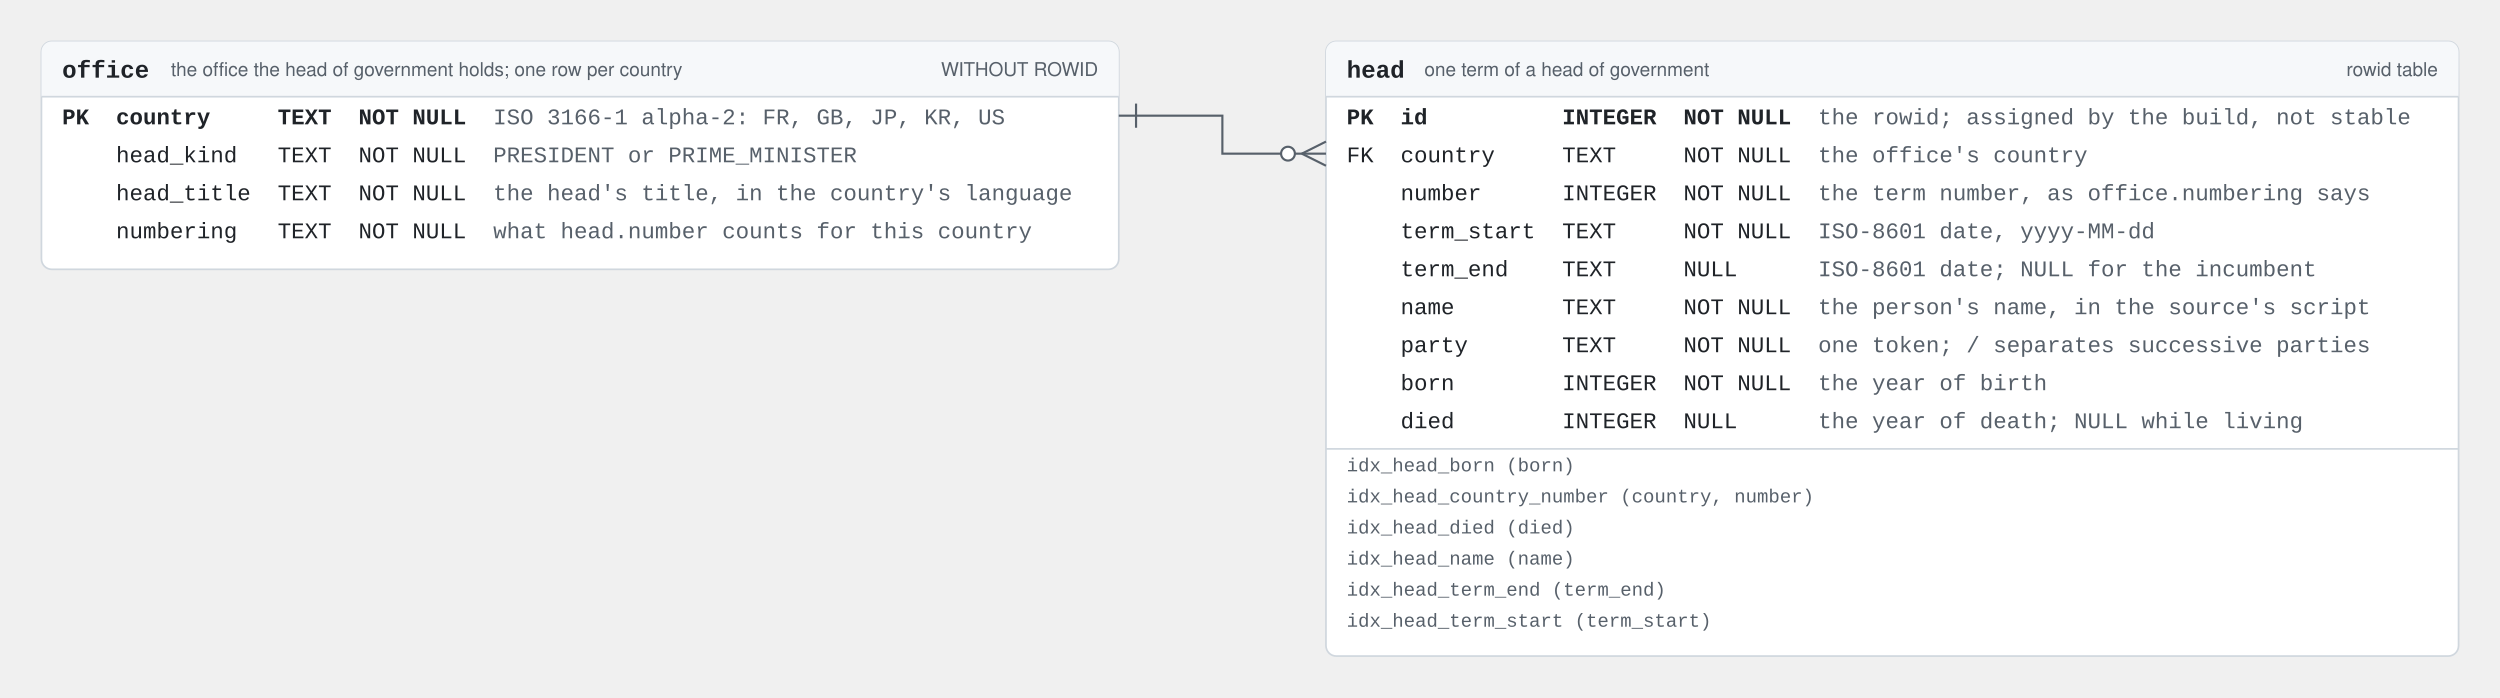
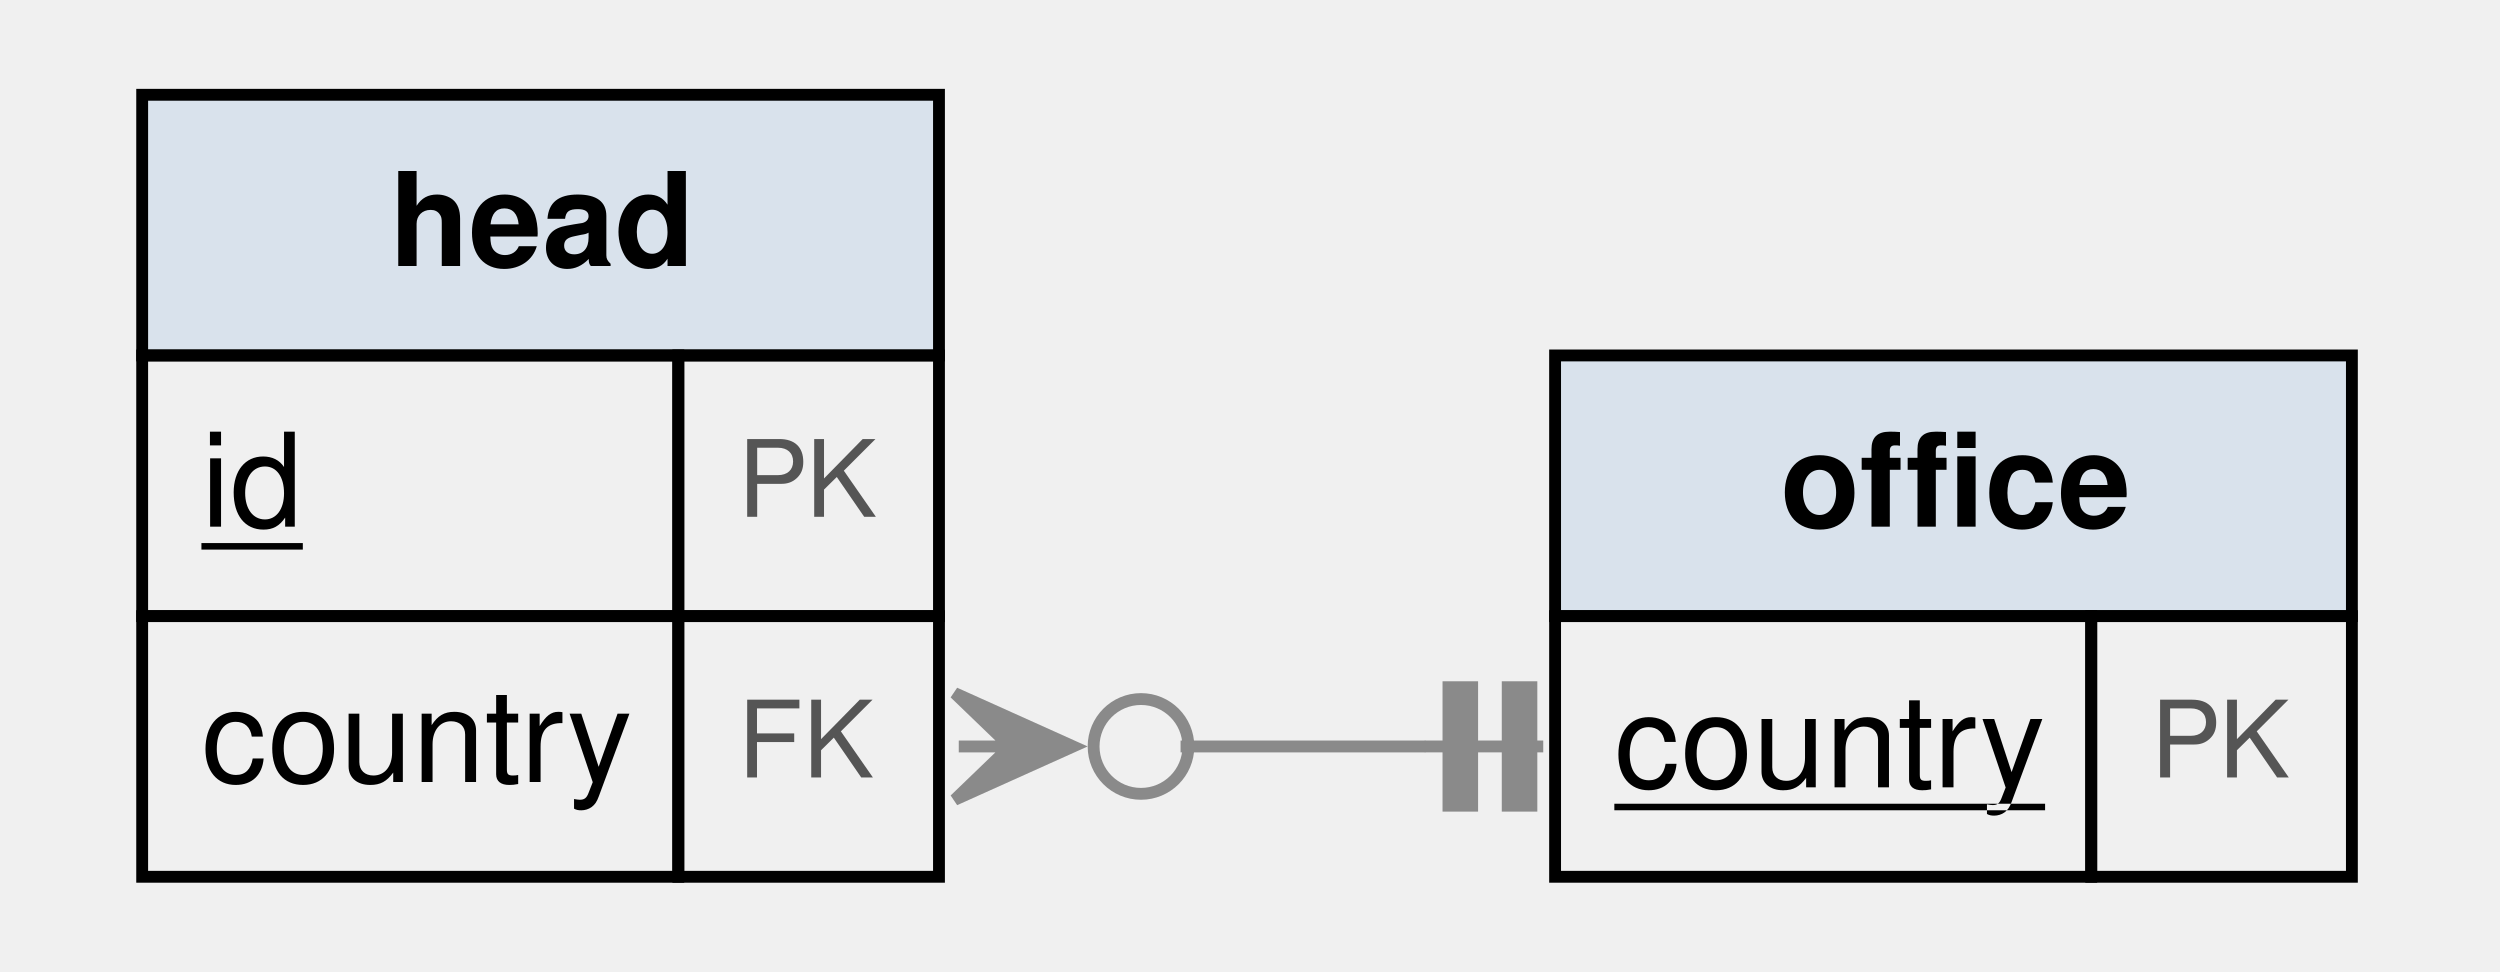
- <svg xmlns="http://www.w3.org/2000/svg" width="1448" height="404" viewBox="0 0 1448 404">
-   <g id="office">
-     <rect x="24" y="24" width="624" height="132" rx="6" fill="#ffffff" stroke="#d0d7de" />
-     <path d="M24 56h624v-26a6 6 0 0 0 -6 -6h-612a6 6 0 0 0 -6 6z" fill="#f6f8fa" />
-     <line x1="24" y1="56" x2="648" y2="56" stroke="#d0d7de" />
-     <text x="36" y="45" font-family="ui-monospace, SFMono-Regular, Menlo, Consolas, 'Liberation Mono', monospace" font-size="14" font-weight="600" fill="#1f2328">office</text>
-     <text x="636" y="44" font-family="-apple-system, BlinkMacSystemFont, 'Segoe UI', Helvetica, Arial, sans-serif" font-size="11" fill="#57606a" text-anchor="end">WITHOUT ROWID</text>
-     <text x="99" y="44" font-family="-apple-system, BlinkMacSystemFont, 'Segoe UI', Helvetica, Arial, sans-serif" font-size="11" fill="#57606a">the office the head of government holds; one row per country</text>
-     <text x="36" y="72" font-family="ui-monospace, SFMono-Regular, Menlo, Consolas, 'Liberation Mono', monospace" font-size="13" font-weight="600" fill="#1f2328" xml:space="preserve">PK  country     TEXT  NOT NULL  <tspan font-weight="400" fill="#57606a">ISO 3166-1 alpha-2: FR, GB, JP, KR, US</tspan>
-     </text>
-     <text x="36" y="94" font-family="ui-monospace, SFMono-Regular, Menlo, Consolas, 'Liberation Mono', monospace" font-size="13" fill="#1f2328" xml:space="preserve">    head_kind   TEXT  NOT NULL  <tspan font-weight="400" fill="#57606a">PRESIDENT or PRIME_MINISTER</tspan>
-     </text>
-     <text x="36" y="116" font-family="ui-monospace, SFMono-Regular, Menlo, Consolas, 'Liberation Mono', monospace" font-size="13" fill="#1f2328" xml:space="preserve">    head_title  TEXT  NOT NULL  <tspan font-weight="400" fill="#57606a">the head's title, in the country's language</tspan>
-     </text>
-     <text x="36" y="138" font-family="ui-monospace, SFMono-Regular, Menlo, Consolas, 'Liberation Mono', monospace" font-size="13" fill="#1f2328" xml:space="preserve">    numbering   TEXT  NOT NULL  <tspan font-weight="400" fill="#57606a">what head.number counts for this country</tspan>
-     </text>
-   </g>
-   <g id="head">
-     <rect x="768" y="24" width="656" height="356" rx="6" fill="#ffffff" stroke="#d0d7de" />
-     <path d="M768 56h656v-26a6 6 0 0 0 -6 -6h-644a6 6 0 0 0 -6 6z" fill="#f6f8fa" />
-     <line x1="768" y1="56" x2="1424" y2="56" stroke="#d0d7de" />
-     <text x="780" y="45" font-family="ui-monospace, SFMono-Regular, Menlo, Consolas, 'Liberation Mono', monospace" font-size="14" font-weight="600" fill="#1f2328">head</text>
-     <text x="1412" y="44" font-family="-apple-system, BlinkMacSystemFont, 'Segoe UI', Helvetica, Arial, sans-serif" font-size="11" fill="#57606a" text-anchor="end">rowid table</text>
-     <text x="825" y="44" font-family="-apple-system, BlinkMacSystemFont, 'Segoe UI', Helvetica, Arial, sans-serif" font-size="11" fill="#57606a">one term of a head of government</text>
-     <text x="780" y="72" font-family="ui-monospace, SFMono-Regular, Menlo, Consolas, 'Liberation Mono', monospace" font-size="13" font-weight="600" fill="#1f2328" xml:space="preserve">PK  id          INTEGER  NOT NULL  <tspan font-weight="400" fill="#57606a">the rowid; assigned by the build, not stable</tspan>
-     </text>
-     <text x="780" y="94" font-family="ui-monospace, SFMono-Regular, Menlo, Consolas, 'Liberation Mono', monospace" font-size="13" fill="#1f2328" xml:space="preserve">FK  country     TEXT     NOT NULL  <tspan font-weight="400" fill="#57606a">the office's country</tspan>
-     </text>
-     <text x="780" y="116" font-family="ui-monospace, SFMono-Regular, Menlo, Consolas, 'Liberation Mono', monospace" font-size="13" fill="#1f2328" xml:space="preserve">    number      INTEGER  NOT NULL  <tspan font-weight="400" fill="#57606a">the term number, as office.numbering says</tspan>
-     </text>
-     <text x="780" y="138" font-family="ui-monospace, SFMono-Regular, Menlo, Consolas, 'Liberation Mono', monospace" font-size="13" fill="#1f2328" xml:space="preserve">    term_start  TEXT     NOT NULL  <tspan font-weight="400" fill="#57606a">ISO-8601 date, yyyy-MM-dd</tspan>
-     </text>
-     <text x="780" y="160" font-family="ui-monospace, SFMono-Regular, Menlo, Consolas, 'Liberation Mono', monospace" font-size="13" fill="#1f2328" xml:space="preserve">    term_end    TEXT     NULL      <tspan font-weight="400" fill="#57606a">ISO-8601 date; NULL for the incumbent</tspan>
-     </text>
-     <text x="780" y="182" font-family="ui-monospace, SFMono-Regular, Menlo, Consolas, 'Liberation Mono', monospace" font-size="13" fill="#1f2328" xml:space="preserve">    name        TEXT     NOT NULL  <tspan font-weight="400" fill="#57606a">the person's name, in the source's script</tspan>
-     </text>
-     <text x="780" y="204" font-family="ui-monospace, SFMono-Regular, Menlo, Consolas, 'Liberation Mono', monospace" font-size="13" fill="#1f2328" xml:space="preserve">    party       TEXT     NOT NULL  <tspan font-weight="400" fill="#57606a">one token; / separates successive parties</tspan>
-     </text>
-     <text x="780" y="226" font-family="ui-monospace, SFMono-Regular, Menlo, Consolas, 'Liberation Mono', monospace" font-size="13" fill="#1f2328" xml:space="preserve">    born        INTEGER  NOT NULL  <tspan font-weight="400" fill="#57606a">the year of birth</tspan>
-     </text>
-     <text x="780" y="248" font-family="ui-monospace, SFMono-Regular, Menlo, Consolas, 'Liberation Mono', monospace" font-size="13" fill="#1f2328" xml:space="preserve">    died        INTEGER  NULL      <tspan font-weight="400" fill="#57606a">the year of death; NULL while living</tspan>
-     </text>
-     <line x1="768" y1="260" x2="1424" y2="260" stroke="#d0d7de" />
-     <text x="780" y="273" font-family="ui-monospace, SFMono-Regular, Menlo, Consolas, 'Liberation Mono', monospace" font-size="11" fill="#57606a">idx_head_born (born)</text>
-     <text x="780" y="291" font-family="ui-monospace, SFMono-Regular, Menlo, Consolas, 'Liberation Mono', monospace" font-size="11" fill="#57606a">idx_head_country_number (country, number)</text>
-     <text x="780" y="309" font-family="ui-monospace, SFMono-Regular, Menlo, Consolas, 'Liberation Mono', monospace" font-size="11" fill="#57606a">idx_head_died (died)</text>
-     <text x="780" y="327" font-family="ui-monospace, SFMono-Regular, Menlo, Consolas, 'Liberation Mono', monospace" font-size="11" fill="#57606a">idx_head_name (name)</text>
-     <text x="780" y="345" font-family="ui-monospace, SFMono-Regular, Menlo, Consolas, 'Liberation Mono', monospace" font-size="11" fill="#57606a">idx_head_term_end (term_end)</text>
-     <text x="780" y="363" font-family="ui-monospace, SFMono-Regular, Menlo, Consolas, 'Liberation Mono', monospace" font-size="11" fill="#57606a">idx_head_term_start (term_start)</text>
-   </g>
-   <g id="head_country" fill="none" stroke="#57606a" stroke-width="1.25">
-     <path d="M648 67H708V89H768" />
-     <line x1="658" y1="60" x2="658" y2="74" />
-     <circle cx="746" cy="89" r="4" fill="#ffffff" />
-     <path d="M754 89L768 82M754 89L768 96" />
+ <svg xmlns="http://www.w3.org/2000/svg" width="211pt" height="82pt" viewBox="0.00 0.00 211.00 82.00">
+   <g id="graph0" class="graph" transform="scale(1 1) rotate(0) translate(4 78)">
+     <g id="node1" class="node">
+       <polygon fill="#d9e2ec" stroke="none" points="8,-48 8,-70 75.25,-70 75.25,-48 8,-48" />
+       <polygon fill="none" stroke="black" points="8,-48 8,-70 75.25,-70 75.25,-48 8,-48" />
+       <text xml:space="preserve" text-anchor="start" x="28.88" y="-55.55" font-family="Helvetica,sans-Serif" font-weight="bold" font-size="11.00">head</text>
+       <polygon fill="none" stroke="black" points="8,-26 8,-48 53.25,-48 53.25,-26 8,-26" />
+       <text xml:space="preserve" text-anchor="start" x="13" y="-33.55" font-family="Helvetica,sans-Serif" text-decoration="underline" font-size="11.00">id</text>
+       <polygon fill="none" stroke="black" points="53.25,-26 53.25,-48 75.25,-48 75.25,-26 53.25,-26" />
+       <text xml:space="preserve" text-anchor="start" x="58.25" y="-34.38" font-family="Helvetica,sans-Serif" font-size="9.00" fill="#555555">PK</text>
+       <polygon fill="none" stroke="black" points="8,-4 8,-26 53.25,-26 53.25,-4 8,-4" />
+       <text xml:space="preserve" text-anchor="start" x="13" y="-12" font-family="Helvetica,sans-Serif" font-size="11.00">country</text>
+       <polygon fill="none" stroke="black" points="53.25,-4 53.25,-26 75.25,-26 75.25,-4 53.25,-4" />
+       <text xml:space="preserve" text-anchor="start" x="58.25" y="-12.38" font-family="Helvetica,sans-Serif" font-size="9.00" fill="#555555">FK</text>
+     </g>
+     <g id="node2" class="node">
+       <polygon fill="#d9e2ec" stroke="none" points="127.25,-26 127.25,-48 194.5,-48 194.5,-26 127.25,-26" />
+       <polygon fill="none" stroke="black" points="127.25,-26 127.25,-48 194.5,-48 194.5,-26 127.25,-26" />
+       <text xml:space="preserve" text-anchor="start" x="146.25" y="-33.55" font-family="Helvetica,sans-Serif" font-weight="bold" font-size="11.00">office</text>
+       <polygon fill="none" stroke="black" points="127.25,-4 127.25,-26 172.5,-26 172.5,-4 127.25,-4" />
+       <text xml:space="preserve" text-anchor="start" x="132.25" y="-11.55" font-family="Helvetica,sans-Serif" text-decoration="underline" font-size="11.00">country</text>
+       <polygon fill="none" stroke="black" points="172.5,-4 172.5,-26 194.5,-26 194.5,-4 172.5,-4" />
+       <text xml:space="preserve" text-anchor="start" x="177.5" y="-12.38" font-family="Helvetica,sans-Serif" font-size="9.00" fill="#555555">PK</text>
+     </g>
+     <g id="edge1" class="edge">
+       <path fill="none" stroke="#8a8a8a" d="M95.64,-15C102.37,-15 108.14,-15 116.3,-15" />
+       <polygon fill="#8a8a8a" stroke="#8a8a8a" points="86.58,-15 76.58,-10.5 81.25,-15 76.92,-15 76.92,-15 76.92,-15 81.25,-15 76.58,-19.5 86.58,-15" />
+       <ellipse fill="none" stroke="#8a8a8a" cx="92.3" cy="-15" rx="4" ry="4" />
+       <polygon fill="#8a8a8a" stroke="#8a8a8a" points="125.25,-10 125.25,-20 123.25,-20 123.25,-10 125.25,-10" />
+       <polyline fill="none" stroke="#8a8a8a" points="126.25,-15 121.25,-15" />
+       <polygon fill="#8a8a8a" stroke="#8a8a8a" points="120.25,-10 120.25,-20 118.25,-20 118.25,-10 120.25,-10" />
+       <polyline fill="none" stroke="#8a8a8a" points="121.25,-15 116.25,-15" />
+     </g>
  </g>
</svg>
